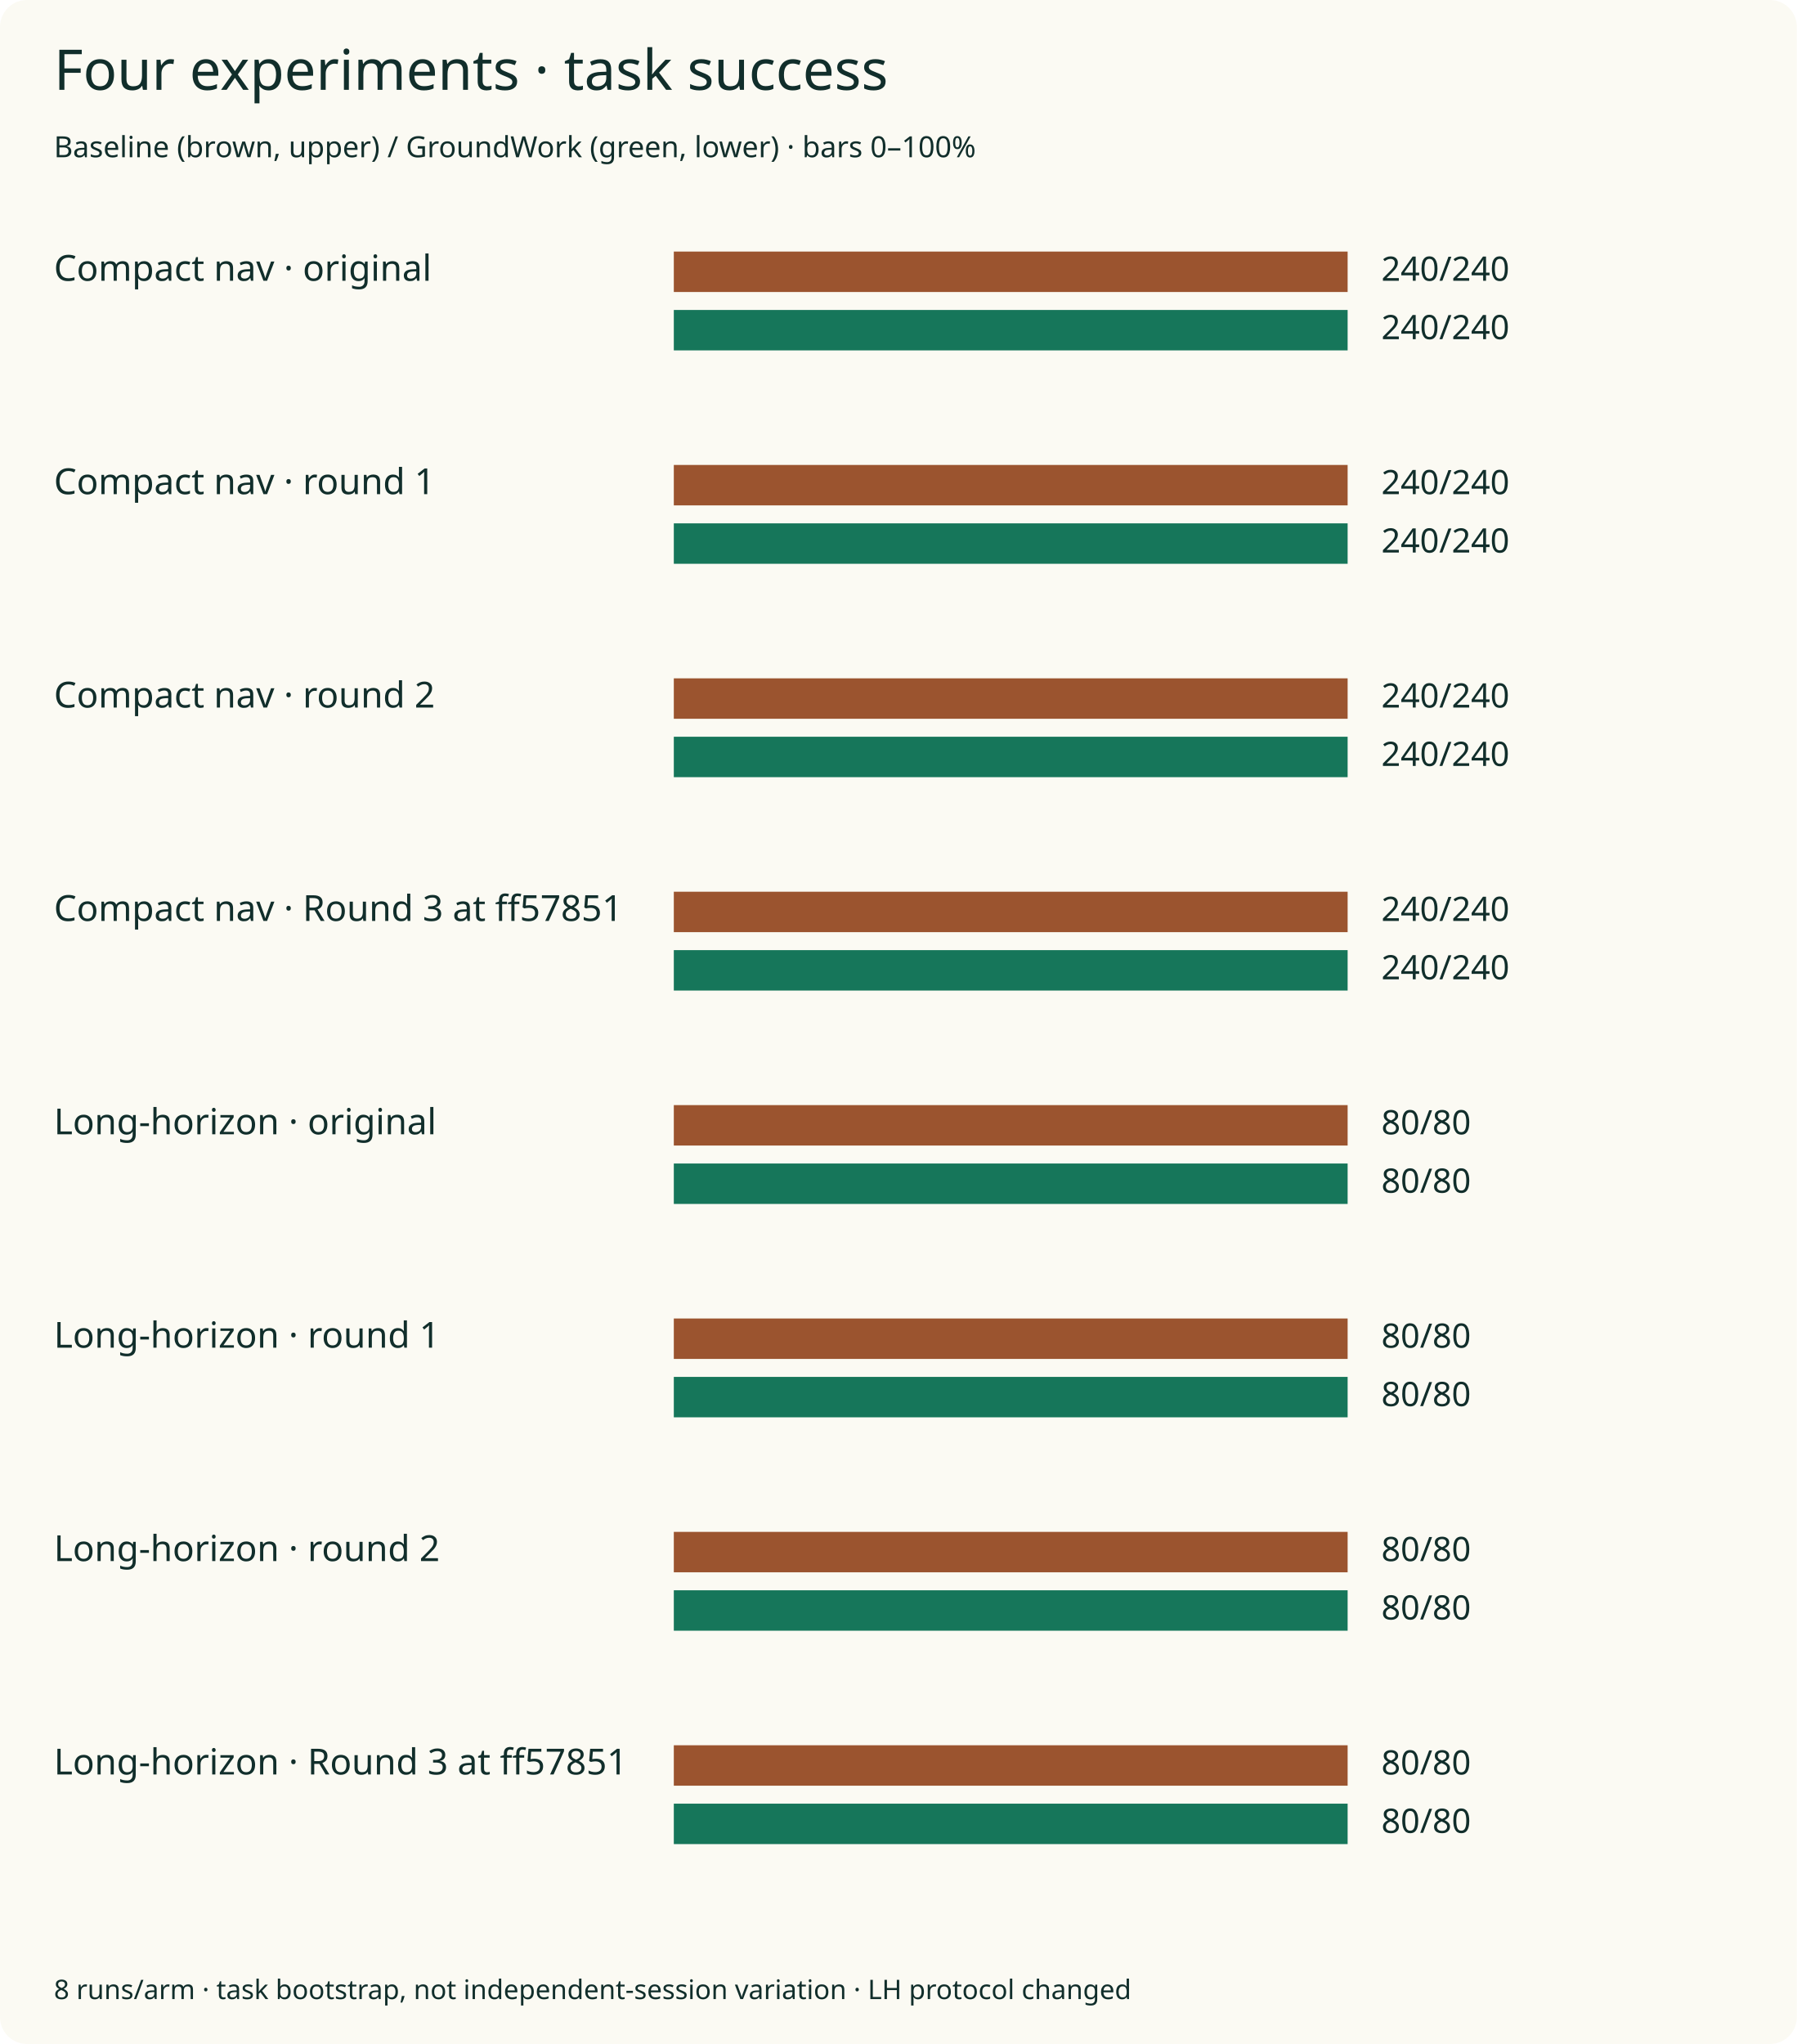
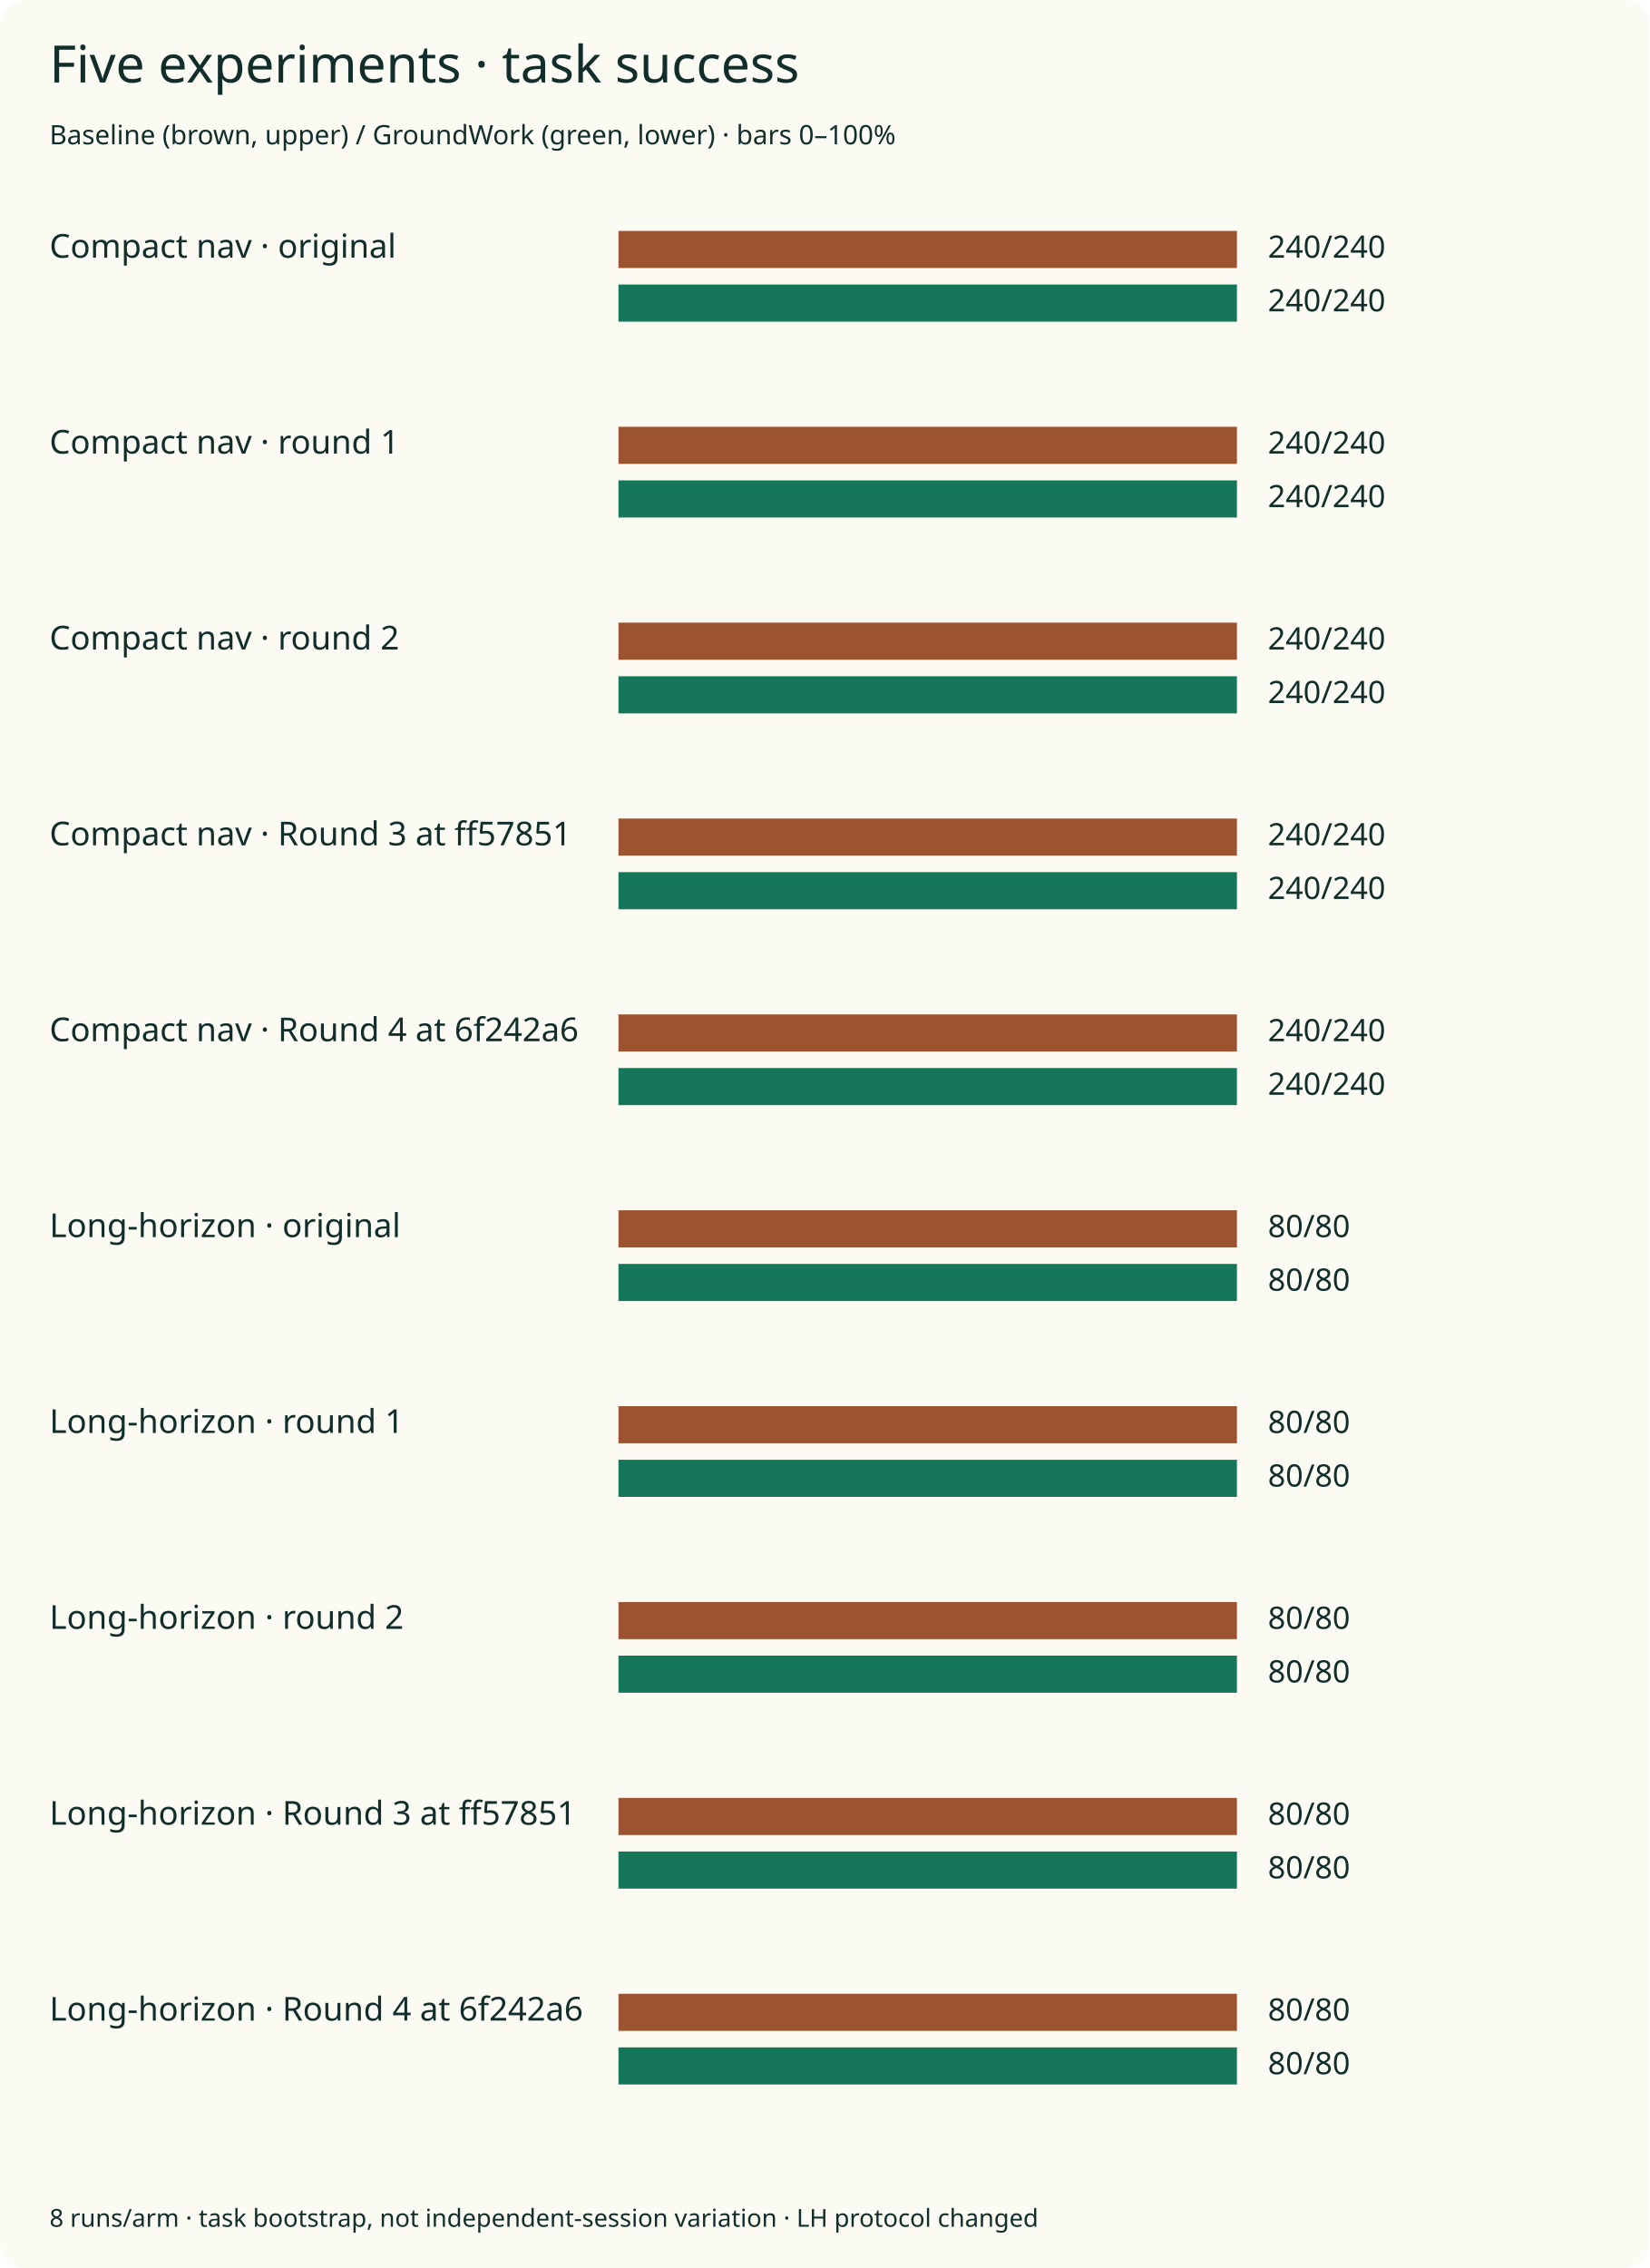
- <svg xmlns="http://www.w3.org/2000/svg" width="800" height="910" viewBox="0 0 800 910" role="img" aria-labelledby="title desc">
-   <rect width="800" height="910" rx="12" fill="#fbfaf3" />
+ <svg xmlns="http://www.w3.org/2000/svg" width="800" height="1100" viewBox="0 0 800 1100" role="img" aria-labelledby="title desc">
+   <rect width="800" height="1100" rx="12" fill="#fbfaf3" />
  <g font-family="system-ui,sans-serif" fill="#112e2b">
-     <text x="24" y="40" font-size="25">Four experiments · task success</text>
+     <text x="24" y="40" font-size="25">Five experiments · task success</text>
    <text x="24" y="70" font-size="13">Baseline (brown, upper) / GroundWork (green, lower) · bars 0–100%</text>
    <text x="24" y="125" font-size="16">Compact nav · original</text>
    <rect x="300" y="112" width="300" height="18" fill="#9b542f" />
    <text x="615" y="125" font-size="15">240/240</text>
    <rect x="300" y="138" width="300" height="18" fill="#16765a" />
    <text x="615" y="151" font-size="15">240/240</text>
    <text x="24" y="220" font-size="16">Compact nav · round 1</text>
    <rect x="300" y="207" width="300" height="18" fill="#9b542f" />
    <text x="615" y="220" font-size="15">240/240</text>
    <rect x="300" y="233" width="300" height="18" fill="#16765a" />
    <text x="615" y="246" font-size="15">240/240</text>
    <text x="24" y="315" font-size="16">Compact nav · round 2</text>
    <rect x="300" y="302" width="300" height="18" fill="#9b542f" />
    <text x="615" y="315" font-size="15">240/240</text>
    <rect x="300" y="328" width="300" height="18" fill="#16765a" />
    <text x="615" y="341" font-size="15">240/240</text>
    <text x="24" y="410" font-size="16">Compact nav · Round 3 at ff57851</text>
    <rect x="300" y="397" width="300" height="18" fill="#9b542f" />
    <text x="615" y="410" font-size="15">240/240</text>
    <rect x="300" y="423" width="300" height="18" fill="#16765a" />
    <text x="615" y="436" font-size="15">240/240</text>
-     <text x="24" y="505" font-size="16">Long-horizon · original</text>
+     <text x="24" y="505" font-size="16">Compact nav · Round 4 at 6f242a6</text>
    <rect x="300" y="492" width="300" height="18" fill="#9b542f" />
-     <text x="615" y="505" font-size="15">80/80</text>
+     <text x="615" y="505" font-size="15">240/240</text>
    <rect x="300" y="518" width="300" height="18" fill="#16765a" />
-     <text x="615" y="531" font-size="15">80/80</text>
-     <text x="24" y="600" font-size="16">Long-horizon · round 1</text>
+     <text x="615" y="531" font-size="15">240/240</text>
+     <text x="24" y="600" font-size="16">Long-horizon · original</text>
    <rect x="300" y="587" width="300" height="18" fill="#9b542f" />
    <text x="615" y="600" font-size="15">80/80</text>
    <rect x="300" y="613" width="300" height="18" fill="#16765a" />
    <text x="615" y="626" font-size="15">80/80</text>
-     <text x="24" y="695" font-size="16">Long-horizon · round 2</text>
+     <text x="24" y="695" font-size="16">Long-horizon · round 1</text>
    <rect x="300" y="682" width="300" height="18" fill="#9b542f" />
    <text x="615" y="695" font-size="15">80/80</text>
    <rect x="300" y="708" width="300" height="18" fill="#16765a" />
    <text x="615" y="721" font-size="15">80/80</text>
-     <text x="24" y="790" font-size="16">Long-horizon · Round 3 at ff57851</text>
+     <text x="24" y="790" font-size="16">Long-horizon · round 2</text>
    <rect x="300" y="777" width="300" height="18" fill="#9b542f" />
    <text x="615" y="790" font-size="15">80/80</text>
    <rect x="300" y="803" width="300" height="18" fill="#16765a" />
    <text x="615" y="816" font-size="15">80/80</text>
-     <text x="24" y="890" font-size="12">8 runs/arm · task bootstrap, not independent-session variation · LH protocol changed</text>
+     <text x="24" y="885" font-size="16">Long-horizon · Round 3 at ff57851</text>
+     <rect x="300" y="872" width="300" height="18" fill="#9b542f" />
+     <text x="615" y="885" font-size="15">80/80</text>
+     <rect x="300" y="898" width="300" height="18" fill="#16765a" />
+     <text x="615" y="911" font-size="15">80/80</text>
+     <text x="24" y="980" font-size="16">Long-horizon · Round 4 at 6f242a6</text>
+     <rect x="300" y="967" width="300" height="18" fill="#9b542f" />
+     <text x="615" y="980" font-size="15">80/80</text>
+     <rect x="300" y="993" width="300" height="18" fill="#16765a" />
+     <text x="615" y="1006" font-size="15">80/80</text>
+     <text x="24" y="1080" font-size="12">8 runs/arm · task bootstrap, not independent-session variation · LH protocol changed</text>
  </g>
</svg>
